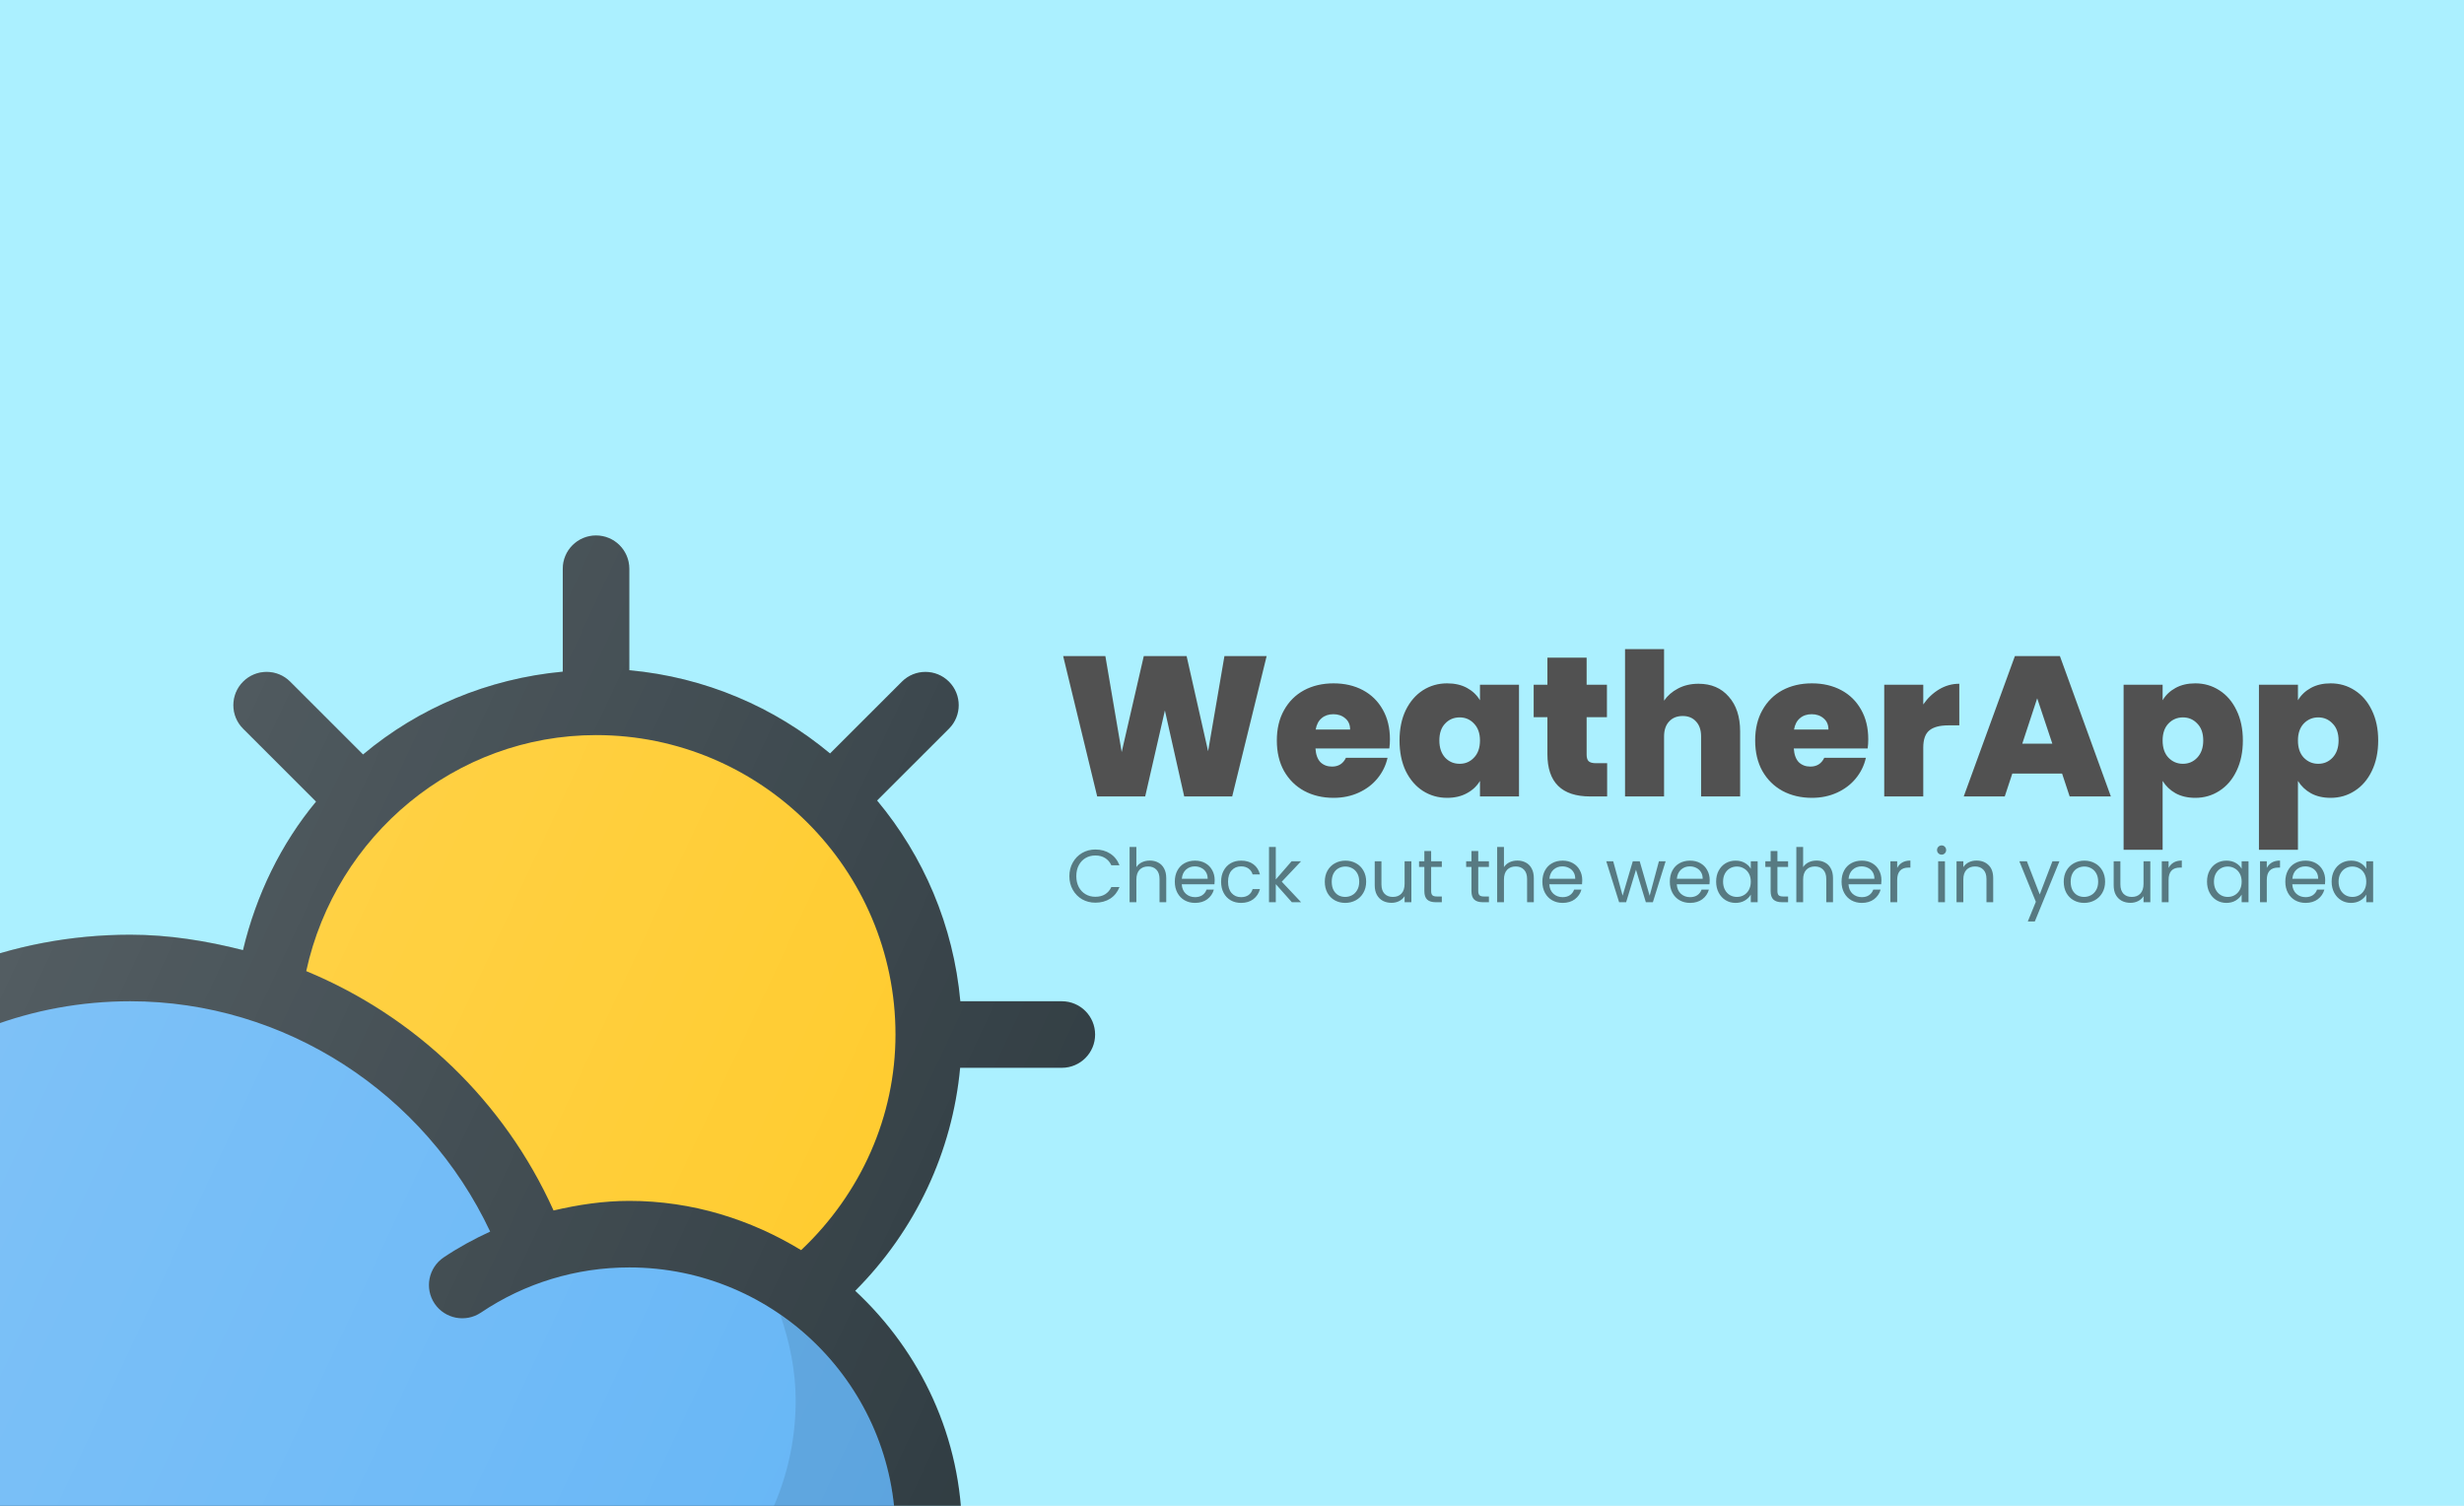
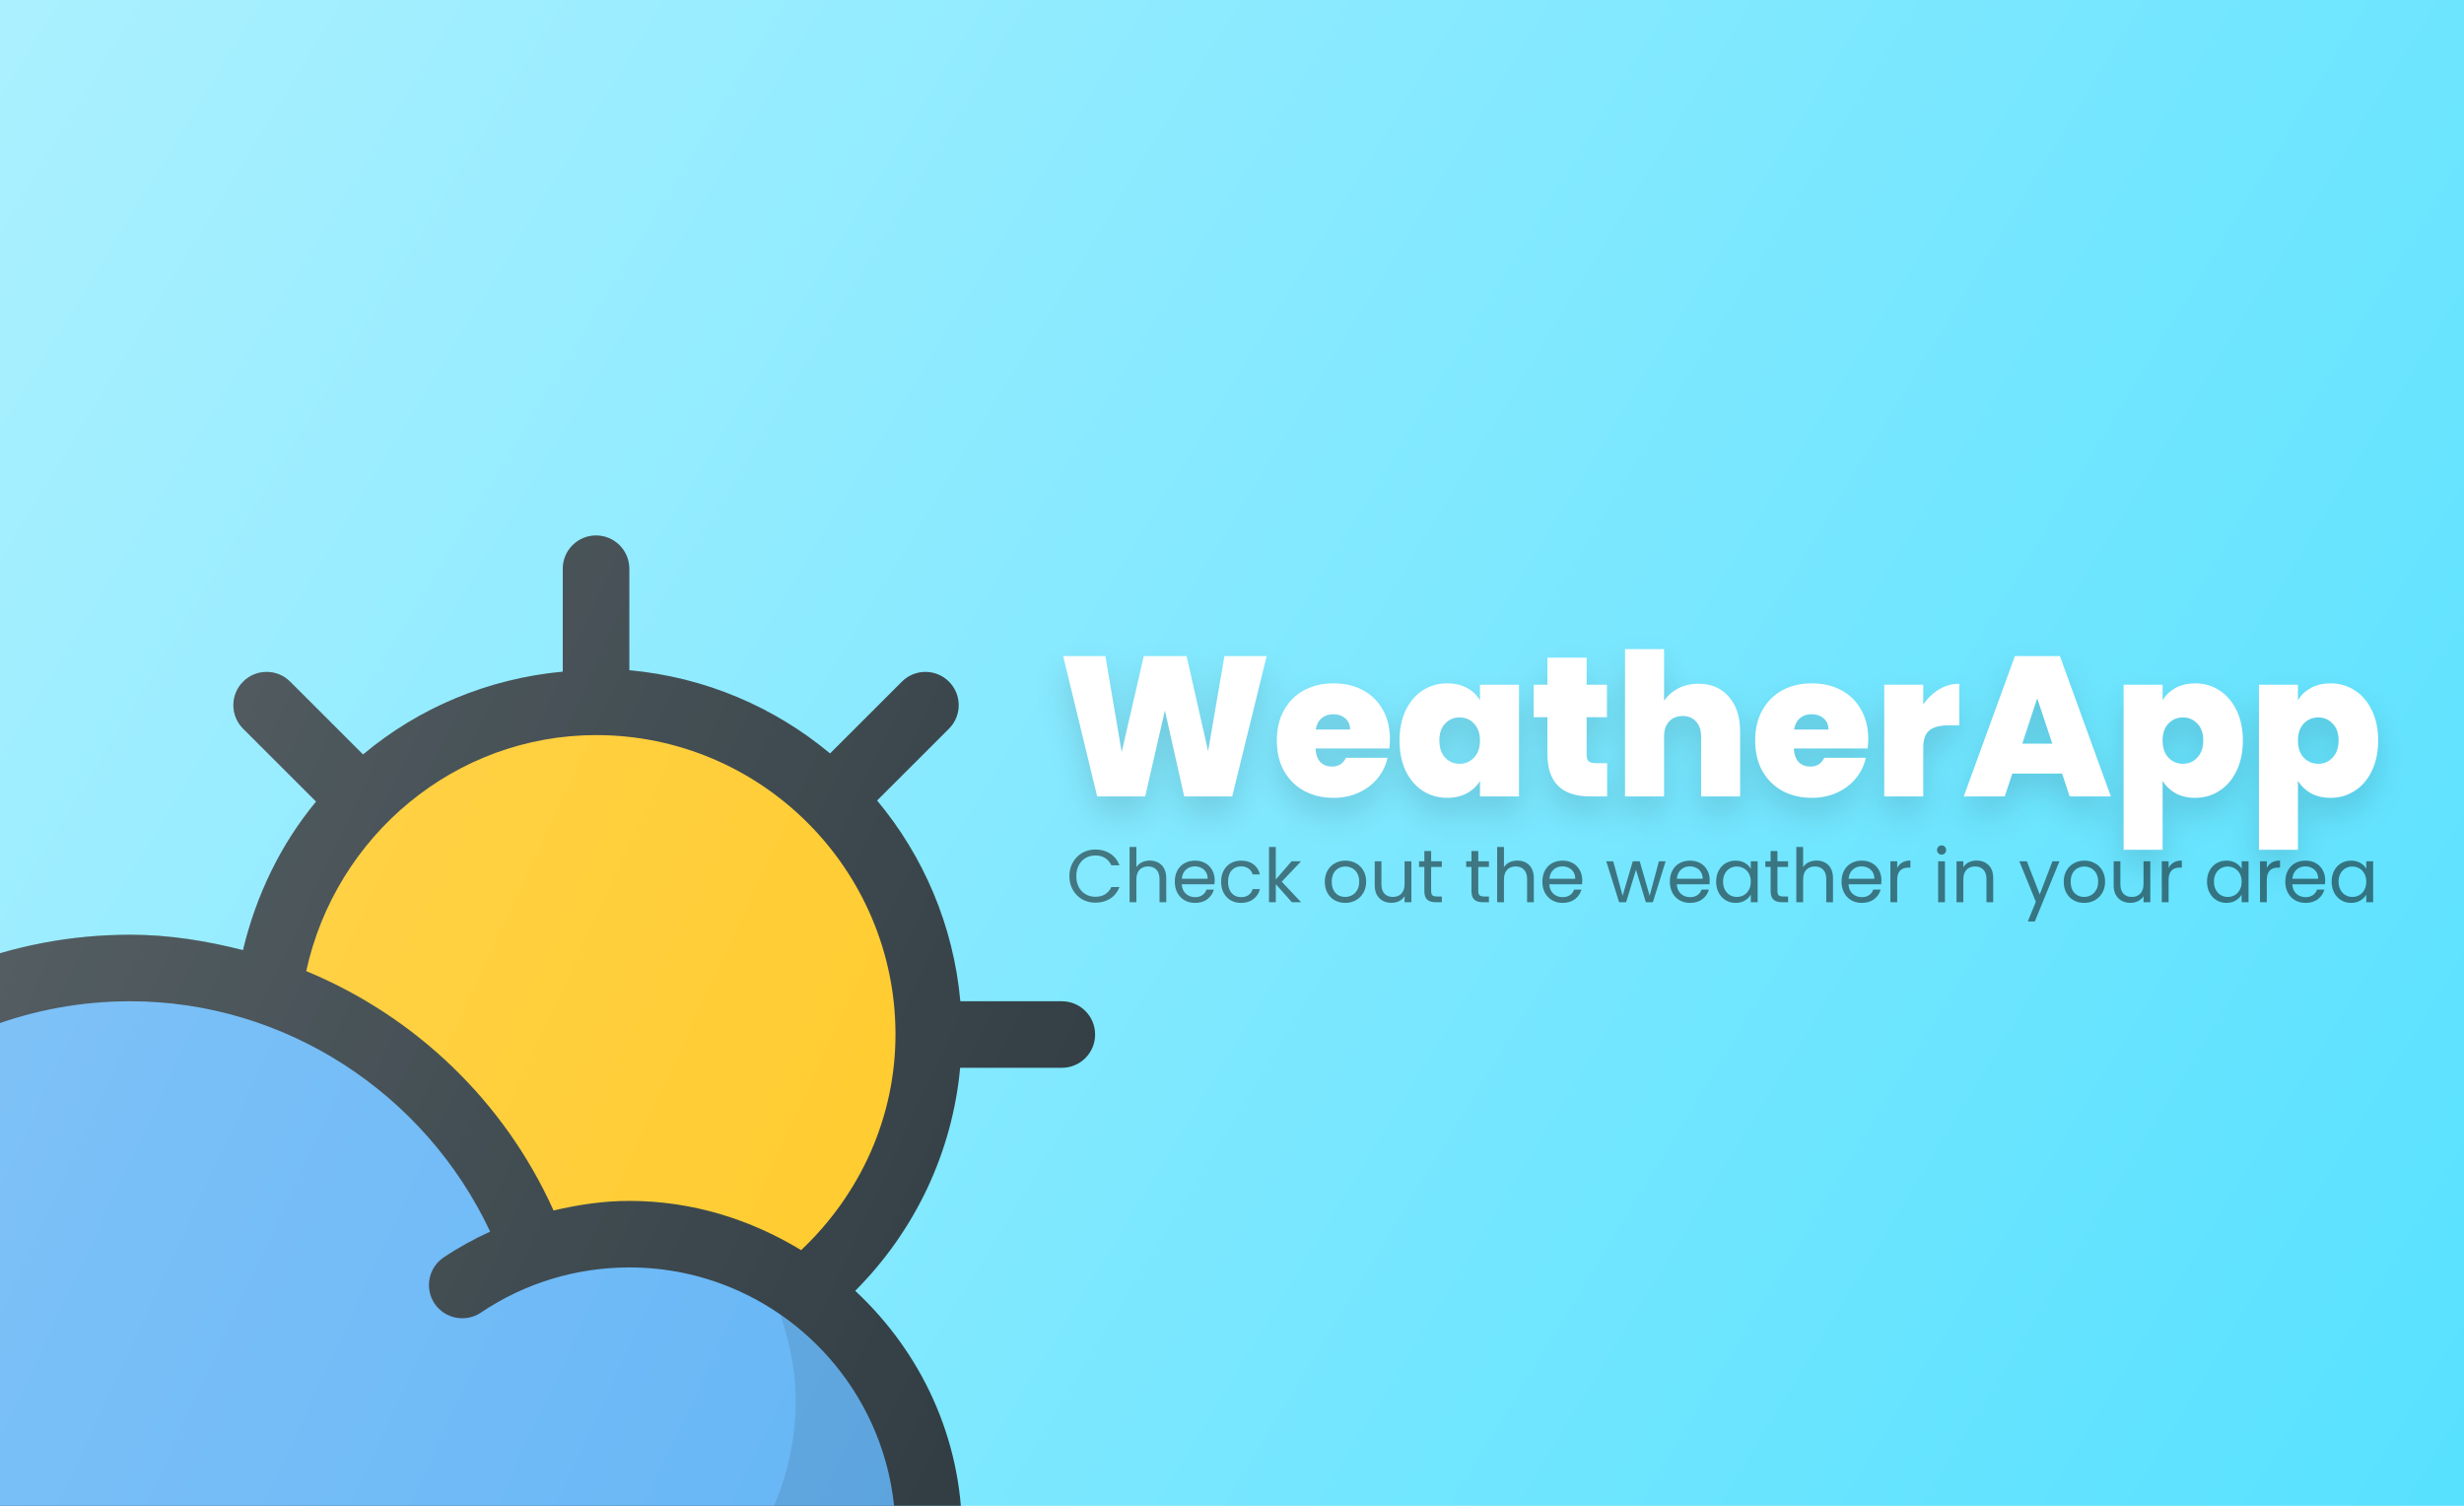
<svg xmlns="http://www.w3.org/2000/svg" width="1188" height="726" viewBox="0 0 1188 726" fill="none">
  <g clip-path="url(#clip0)">
-     <rect width="1188" height="726" fill="#ABF0FF" />
+     <rect width="1188" height="726" fill="url(#paint0_linear)" />
    <path opacity="0.1" d="M376.19 633.908C380.668 646.953 383.625 660.706 383.625 675.25C383.625 746.012 326.069 803.583 255.292 803.583H-161.792C-178.549 803.583 -194.08 798.897 -207.815 791.338C-198.638 834.919 -159.938 867.75 -113.667 867.75H303.416C374.194 867.75 431.75 810.179 431.75 739.418C431.75 695.687 409.691 657.089 376.19 633.908Z" fill="black" />
    <path d="M511.958 482.75H463.021C459.7 446.127 445.199 412.703 422.887 385.956L457.536 351.331C463.803 345.081 463.803 334.913 457.536 328.648C451.269 322.381 441.118 322.381 434.853 328.648L400.203 363.275C373.454 340.968 340.034 326.469 303.419 323.148V274.211C303.419 265.344 296.244 258.169 287.377 258.169C278.509 258.169 271.334 265.344 271.334 274.211V323.833C235.149 327.216 201.797 341.308 175.044 363.77L139.9 328.65C133.634 322.383 123.482 322.383 117.217 328.65C110.95 334.916 110.95 345.083 117.217 351.333L152.39 386.481C135.503 406.872 123.564 431.296 117.163 458.091C99.555 453.62 81.444 450.669 62.795 450.669C-52.803 450.669 -148.431 538.335 -160.057 652.174C-207.9 670.841 -242 717.137 -242 771.5C-242 842.262 -184.444 899.833 -113.667 899.833H303.416C391.865 899.833 463.833 827.865 463.833 739.416C463.833 693.114 443.814 651.665 412.33 622.356C441.429 593.154 459.169 555.311 462.924 514.833H511.958C520.825 514.833 528 507.658 528 498.791C528 489.924 520.825 482.75 511.958 482.75Z" fill="#303C42" />
    <path d="M431.75 739.417C431.75 810.179 374.194 867.75 303.417 867.75H-113.667C-166.743 867.75 -209.917 824.576 -209.917 771.5C-209.917 718.424 -166.743 675.25 -113.667 675.25C-104.8 675.25 -97.625 668.075 -97.625 659.208C-97.625 650.341 -104.8 643.166 -113.667 643.166C-118.209 643.166 -122.509 644.045 -126.93 644.507C-112.184 552.318 -32.524 482.75 62.792 482.75C137.312 482.75 204.872 526.957 236.329 593.794C228.589 597.364 221.062 601.444 213.905 606.258C206.573 611.209 204.598 621.173 209.549 628.536C214.532 635.882 224.495 637.779 231.827 632.891C253.006 618.619 277.791 611.084 303.419 611.084C374.194 611.083 431.75 668.655 431.75 739.417Z" fill="#64B5F6" />
    <path opacity="0.1" d="M376.19 633.908C380.668 646.953 383.625 660.706 383.625 675.25C383.625 746.012 326.069 803.583 255.292 803.583H-161.792C-178.549 803.583 -194.08 798.897 -207.815 791.338C-198.638 834.919 -159.938 867.75 -113.667 867.75H303.416C374.194 867.75 431.75 810.179 431.75 739.418C431.75 695.687 409.691 657.089 376.19 633.908Z" fill="black" />
    <path d="M386.255 602.745C361.994 587.983 333.829 579 303.417 579C290.972 579 278.804 580.841 266.889 583.623C243.032 530.649 199.918 489.842 147.644 468.21C161.939 402.685 219.695 354.417 287.377 354.417C366.99 354.417 431.752 419.18 431.752 498.792C431.75 538.155 415.215 575.374 386.255 602.745Z" fill="#FFCA28" />
-     <path d="M511.958 482.75H463.021C459.7 446.127 445.199 412.703 422.887 385.956L457.536 351.331C463.803 345.081 463.803 334.913 457.536 328.648C451.269 322.381 441.118 322.381 434.853 328.648L400.203 363.275C373.454 340.968 340.034 326.469 303.419 323.148V274.211C303.419 265.344 296.244 258.169 287.377 258.169C278.509 258.169 271.334 265.344 271.334 274.211V323.833C235.149 327.216 201.797 341.308 175.044 363.77L139.9 328.65C133.634 322.383 123.482 322.383 117.217 328.65C110.95 334.916 110.95 345.083 117.217 351.333L152.39 386.481C135.503 406.872 123.564 431.296 117.163 458.091C99.555 453.62 81.444 450.669 62.795 450.669C-52.803 450.669 -148.431 538.335 -160.057 652.174C-207.9 670.841 -242 717.137 -242 771.5C-242 842.262 -184.444 899.833 -113.667 899.833H303.416C391.865 899.833 463.833 827.865 463.833 739.416C463.833 693.114 443.814 651.665 412.33 622.356C441.429 593.154 459.169 555.311 462.924 514.833H511.958C520.825 514.833 528 507.658 528 498.791C528 489.924 520.825 482.75 511.958 482.75Z" fill="url(#paint0_linear)" />
-     <path d="M610.704 316.32L594.096 384H570.96L561.648 342.528L552.144 384H529.008L512.592 316.32H532.944L540.816 362.592L551.472 316.32H572.112L582.48 362.208L590.352 316.32H610.704ZM670.145 356.448C670.145 357.92 670.049 359.392 669.857 360.864H634.241C634.433 363.808 635.233 366.016 636.641 367.488C638.113 368.896 639.969 369.6 642.209 369.6C645.345 369.6 647.585 368.192 648.929 365.376H668.993C668.161 369.088 666.529 372.416 664.097 375.36C661.729 378.24 658.721 380.512 655.073 382.176C651.425 383.84 647.393 384.672 642.977 384.672C637.665 384.672 632.929 383.552 628.769 381.312C624.673 379.072 621.441 375.872 619.073 371.712C616.769 367.552 615.617 362.656 615.617 357.024C615.617 351.392 616.769 346.528 619.073 342.432C621.377 338.272 624.577 335.072 628.673 332.832C632.833 330.592 637.601 329.472 642.977 329.472C648.289 329.472 652.993 330.56 657.089 332.736C661.185 334.912 664.385 338.048 666.689 342.144C668.993 346.176 670.145 350.944 670.145 356.448ZM650.945 351.744C650.945 349.44 650.177 347.648 648.641 346.368C647.105 345.024 645.185 344.352 642.881 344.352C640.577 344.352 638.689 344.992 637.217 346.272C635.745 347.488 634.785 349.312 634.337 351.744H650.945ZM674.773 357.024C674.773 351.456 675.765 346.592 677.749 342.432C679.797 338.272 682.549 335.072 686.005 332.832C689.525 330.592 693.429 329.472 697.717 329.472C701.429 329.472 704.629 330.208 707.317 331.68C710.005 333.152 712.085 335.136 713.557 337.632V330.144H732.373V384H713.557V376.512C712.085 379.008 709.973 380.992 707.221 382.464C704.533 383.936 701.365 384.672 697.717 384.672C693.429 384.672 689.525 383.552 686.005 381.312C682.549 379.072 679.797 375.872 677.749 371.712C675.765 367.488 674.773 362.592 674.773 357.024ZM713.557 357.024C713.557 353.568 712.597 350.848 710.677 348.864C708.821 346.88 706.517 345.888 703.765 345.888C700.949 345.888 698.613 346.88 696.757 348.864C694.901 350.784 693.973 353.504 693.973 357.024C693.973 360.48 694.901 363.232 696.757 365.28C698.613 367.264 700.949 368.256 703.765 368.256C706.517 368.256 708.821 367.264 710.677 365.28C712.597 363.296 713.557 360.544 713.557 357.024ZM774.871 367.968V384H766.711C752.951 384 746.071 377.184 746.071 363.552V345.792H739.447V330.144H746.071V317.088H764.983V330.144H774.775V345.792H764.983V363.84C764.983 365.312 765.303 366.368 765.943 367.008C766.647 367.648 767.799 367.968 769.399 367.968H774.871ZM818.925 329.664C825.069 329.664 829.933 331.744 833.517 335.904C837.165 340 838.989 345.568 838.989 352.608V384H820.173V355.104C820.173 352.032 819.373 349.632 817.773 347.904C816.173 346.112 814.029 345.216 811.341 345.216C808.525 345.216 806.317 346.112 804.717 347.904C803.117 349.632 802.317 352.032 802.317 355.104V384H783.501V312.96H802.317V337.824C803.981 335.392 806.221 333.44 809.037 331.968C811.917 330.432 815.213 329.664 818.925 329.664ZM900.77 356.448C900.77 357.92 900.674 359.392 900.482 360.864H864.866C865.058 363.808 865.858 366.016 867.266 367.488C868.738 368.896 870.594 369.6 872.834 369.6C875.97 369.6 878.21 368.192 879.554 365.376H899.618C898.786 369.088 897.154 372.416 894.722 375.36C892.354 378.24 889.346 380.512 885.698 382.176C882.05 383.84 878.018 384.672 873.602 384.672C868.29 384.672 863.554 383.552 859.394 381.312C855.298 379.072 852.066 375.872 849.698 371.712C847.394 367.552 846.242 362.656 846.242 357.024C846.242 351.392 847.394 346.528 849.698 342.432C852.002 338.272 855.202 335.072 859.298 332.832C863.458 330.592 868.226 329.472 873.602 329.472C878.914 329.472 883.618 330.56 887.714 332.736C891.81 334.912 895.01 338.048 897.314 342.144C899.618 346.176 900.77 350.944 900.77 356.448ZM881.57 351.744C881.57 349.44 880.802 347.648 879.266 346.368C877.73 345.024 875.81 344.352 873.506 344.352C871.202 344.352 869.314 344.992 867.842 346.272C866.37 347.488 865.41 349.312 864.962 351.744H881.57ZM927.286 339.648C929.398 336.576 931.958 334.144 934.966 332.352C937.974 330.56 941.206 329.664 944.662 329.664V349.728H939.382C935.286 349.728 932.246 350.528 930.262 352.128C928.278 353.728 927.286 356.512 927.286 360.48V384H908.47V330.144H927.286V339.648ZM994.223 372.96H970.223L966.575 384H946.799L971.471 316.32H993.167L1017.74 384H997.871L994.223 372.96ZM989.519 358.56L982.223 336.672L975.023 358.56H989.519ZM1042.69 337.632C1044.16 335.136 1046.24 333.152 1048.93 331.68C1051.62 330.208 1054.79 329.472 1058.44 329.472C1062.72 329.472 1066.6 330.592 1070.05 332.832C1073.57 335.072 1076.32 338.272 1078.31 342.432C1080.36 346.592 1081.38 351.456 1081.38 357.024C1081.38 362.592 1080.36 367.488 1078.31 371.712C1076.32 375.872 1073.57 379.072 1070.05 381.312C1066.6 383.552 1062.72 384.672 1058.44 384.672C1054.79 384.672 1051.62 383.936 1048.93 382.464C1046.31 380.992 1044.23 379.008 1042.69 376.512V409.728H1023.88V330.144H1042.69V337.632ZM1062.28 357.024C1062.28 353.504 1061.32 350.784 1059.4 348.864C1057.54 346.88 1055.24 345.888 1052.48 345.888C1049.73 345.888 1047.4 346.88 1045.48 348.864C1043.62 350.848 1042.69 353.568 1042.69 357.024C1042.69 360.544 1043.62 363.296 1045.48 365.28C1047.4 367.264 1049.73 368.256 1052.48 368.256C1055.24 368.256 1057.54 367.264 1059.4 365.28C1061.32 363.232 1062.28 360.48 1062.28 357.024ZM1107.94 337.632C1109.41 335.136 1111.49 333.152 1114.18 331.68C1116.87 330.208 1120.04 329.472 1123.69 329.472C1127.97 329.472 1131.85 330.592 1135.3 332.832C1138.82 335.072 1141.57 338.272 1143.56 342.432C1145.61 346.592 1146.63 351.456 1146.63 357.024C1146.63 362.592 1145.61 367.488 1143.56 371.712C1141.57 375.872 1138.82 379.072 1135.3 381.312C1131.85 383.552 1127.97 384.672 1123.69 384.672C1120.04 384.672 1116.87 383.936 1114.18 382.464C1111.56 380.992 1109.48 379.008 1107.94 376.512V409.728H1089.13V330.144H1107.94V337.632ZM1127.53 357.024C1127.53 353.504 1126.57 350.784 1124.65 348.864C1122.79 346.88 1120.49 345.888 1117.73 345.888C1114.98 345.888 1112.65 346.88 1110.73 348.864C1108.87 350.848 1107.94 353.568 1107.94 357.024C1107.94 360.544 1108.87 363.296 1110.73 365.28C1112.65 367.264 1114.98 368.256 1117.73 368.256C1120.49 368.256 1122.79 367.264 1124.65 365.28C1126.57 363.232 1127.53 360.48 1127.53 357.024Z" fill="#515151" />
+     <path d="M511.958 482.75H463.021C459.7 446.127 445.199 412.703 422.887 385.956L457.536 351.331C463.803 345.081 463.803 334.913 457.536 328.648C451.269 322.381 441.118 322.381 434.853 328.648L400.203 363.275C373.454 340.968 340.034 326.469 303.419 323.148V274.211C303.419 265.344 296.244 258.169 287.377 258.169C278.509 258.169 271.334 265.344 271.334 274.211V323.833C235.149 327.216 201.797 341.308 175.044 363.77L139.9 328.65C133.634 322.383 123.482 322.383 117.217 328.65C110.95 334.916 110.95 345.083 117.217 351.333L152.39 386.481C135.503 406.872 123.564 431.296 117.163 458.091C99.555 453.62 81.444 450.669 62.795 450.669C-52.803 450.669 -148.431 538.335 -160.057 652.174C-207.9 670.841 -242 717.137 -242 771.5C-242 842.262 -184.444 899.833 -113.667 899.833H303.416C391.865 899.833 463.833 827.865 463.833 739.416C463.833 693.114 443.814 651.665 412.33 622.356C441.429 593.154 459.169 555.311 462.924 514.833H511.958C520.825 514.833 528 507.658 528 498.791C528 489.924 520.825 482.75 511.958 482.75Z" fill="url(#paint1_linear)" />
+     <g filter="url(#filter0_d)">
+       <path d="M610.704 316.32L594.096 384H570.96L561.648 342.528L552.144 384H529.008L512.592 316.32H532.944L540.816 362.592L551.472 316.32H572.112L582.48 362.208L590.352 316.32H610.704ZM670.145 356.448C670.145 357.92 670.049 359.392 669.857 360.864H634.241C634.433 363.808 635.233 366.016 636.641 367.488C638.113 368.896 639.969 369.6 642.209 369.6C645.345 369.6 647.585 368.192 648.929 365.376H668.993C668.161 369.088 666.529 372.416 664.097 375.36C661.729 378.24 658.721 380.512 655.073 382.176C651.425 383.84 647.393 384.672 642.977 384.672C637.665 384.672 632.929 383.552 628.769 381.312C624.673 379.072 621.441 375.872 619.073 371.712C616.769 367.552 615.617 362.656 615.617 357.024C615.617 351.392 616.769 346.528 619.073 342.432C621.377 338.272 624.577 335.072 628.673 332.832C632.833 330.592 637.601 329.472 642.977 329.472C648.289 329.472 652.993 330.56 657.089 332.736C661.185 334.912 664.385 338.048 666.689 342.144C668.993 346.176 670.145 350.944 670.145 356.448ZM650.945 351.744C650.945 349.44 650.177 347.648 648.641 346.368C647.105 345.024 645.185 344.352 642.881 344.352C640.577 344.352 638.689 344.992 637.217 346.272C635.745 347.488 634.785 349.312 634.337 351.744H650.945ZM674.773 357.024C674.773 351.456 675.765 346.592 677.749 342.432C679.797 338.272 682.549 335.072 686.005 332.832C689.525 330.592 693.429 329.472 697.717 329.472C701.429 329.472 704.629 330.208 707.317 331.68C710.005 333.152 712.085 335.136 713.557 337.632V330.144H732.373V384H713.557V376.512C712.085 379.008 709.973 380.992 707.221 382.464C704.533 383.936 701.365 384.672 697.717 384.672C693.429 384.672 689.525 383.552 686.005 381.312C682.549 379.072 679.797 375.872 677.749 371.712C675.765 367.488 674.773 362.592 674.773 357.024ZM713.557 357.024C713.557 353.568 712.597 350.848 710.677 348.864C708.821 346.88 706.517 345.888 703.765 345.888C700.949 345.888 698.613 346.88 696.757 348.864C694.901 350.784 693.973 353.504 693.973 357.024C693.973 360.48 694.901 363.232 696.757 365.28C698.613 367.264 700.949 368.256 703.765 368.256C706.517 368.256 708.821 367.264 710.677 365.28C712.597 363.296 713.557 360.544 713.557 357.024ZM774.871 367.968V384H766.711C752.951 384 746.071 377.184 746.071 363.552V345.792H739.447V330.144H746.071V317.088H764.983V330.144H774.775V345.792H764.983V363.84C764.983 365.312 765.303 366.368 765.943 367.008C766.647 367.648 767.799 367.968 769.399 367.968H774.871ZM818.925 329.664C825.069 329.664 829.933 331.744 833.517 335.904C837.165 340 838.989 345.568 838.989 352.608V384H820.173V355.104C820.173 352.032 819.373 349.632 817.773 347.904C816.173 346.112 814.029 345.216 811.341 345.216C808.525 345.216 806.317 346.112 804.717 347.904C803.117 349.632 802.317 352.032 802.317 355.104V384H783.501V312.96H802.317V337.824C803.981 335.392 806.221 333.44 809.037 331.968C811.917 330.432 815.213 329.664 818.925 329.664ZM900.77 356.448C900.77 357.92 900.674 359.392 900.482 360.864H864.866C865.058 363.808 865.858 366.016 867.266 367.488C868.738 368.896 870.594 369.6 872.834 369.6C875.97 369.6 878.21 368.192 879.554 365.376H899.618C898.786 369.088 897.154 372.416 894.722 375.36C892.354 378.24 889.346 380.512 885.698 382.176C882.05 383.84 878.018 384.672 873.602 384.672C868.29 384.672 863.554 383.552 859.394 381.312C855.298 379.072 852.066 375.872 849.698 371.712C847.394 367.552 846.242 362.656 846.242 357.024C846.242 351.392 847.394 346.528 849.698 342.432C852.002 338.272 855.202 335.072 859.298 332.832C863.458 330.592 868.226 329.472 873.602 329.472C878.914 329.472 883.618 330.56 887.714 332.736C891.81 334.912 895.01 338.048 897.314 342.144C899.618 346.176 900.77 350.944 900.77 356.448ZM881.57 351.744C881.57 349.44 880.802 347.648 879.266 346.368C877.73 345.024 875.81 344.352 873.506 344.352C871.202 344.352 869.314 344.992 867.842 346.272C866.37 347.488 865.41 349.312 864.962 351.744H881.57ZM927.286 339.648C929.398 336.576 931.958 334.144 934.966 332.352C937.974 330.56 941.206 329.664 944.662 329.664V349.728H939.382C935.286 349.728 932.246 350.528 930.262 352.128C928.278 353.728 927.286 356.512 927.286 360.48V384H908.47V330.144H927.286V339.648ZM994.223 372.96H970.223L966.575 384H946.799L971.471 316.32H993.167L1017.74 384H997.871L994.223 372.96ZM989.519 358.56L982.223 336.672L975.023 358.56H989.519ZM1042.69 337.632C1044.16 335.136 1046.24 333.152 1048.93 331.68C1051.62 330.208 1054.79 329.472 1058.44 329.472C1062.72 329.472 1066.6 330.592 1070.05 332.832C1073.57 335.072 1076.32 338.272 1078.31 342.432C1080.36 346.592 1081.38 351.456 1081.38 357.024C1081.38 362.592 1080.36 367.488 1078.31 371.712C1076.32 375.872 1073.57 379.072 1070.05 381.312C1066.6 383.552 1062.72 384.672 1058.44 384.672C1054.79 384.672 1051.62 383.936 1048.93 382.464C1046.31 380.992 1044.23 379.008 1042.69 376.512V409.728H1023.88V330.144H1042.69V337.632ZM1062.28 357.024C1062.28 353.504 1061.32 350.784 1059.4 348.864C1057.54 346.88 1055.24 345.888 1052.48 345.888C1049.73 345.888 1047.4 346.88 1045.48 348.864C1043.62 350.848 1042.69 353.568 1042.69 357.024C1042.69 360.544 1043.62 363.296 1045.48 365.28C1047.4 367.264 1049.73 368.256 1052.48 368.256C1055.24 368.256 1057.54 367.264 1059.4 365.28C1061.32 363.232 1062.28 360.48 1062.28 357.024ZM1107.94 337.632C1109.41 335.136 1111.49 333.152 1114.18 331.68C1116.87 330.208 1120.04 329.472 1123.69 329.472C1127.97 329.472 1131.85 330.592 1135.3 332.832C1138.82 335.072 1141.57 338.272 1143.56 342.432C1145.61 346.592 1146.63 351.456 1146.63 357.024C1146.63 362.592 1145.61 367.488 1143.56 371.712C1141.57 375.872 1138.82 379.072 1135.3 381.312C1131.85 383.552 1127.97 384.672 1123.69 384.672C1120.04 384.672 1116.87 383.936 1114.18 382.464C1111.56 380.992 1109.48 379.008 1107.94 376.512V409.728H1089.13V330.144H1107.94V337.632ZM1127.53 357.024C1127.53 353.504 1126.57 350.784 1124.65 348.864C1122.79 346.88 1120.49 345.888 1117.73 345.888C1114.98 345.888 1112.65 346.88 1110.73 348.864C1108.87 350.848 1107.94 353.568 1107.94 357.024C1107.94 360.544 1108.87 363.296 1110.73 365.28C1112.65 367.264 1114.98 368.256 1117.73 368.256C1120.49 368.256 1122.79 367.264 1124.65 365.28C1126.57 363.232 1127.53 360.48 1127.53 357.024Z" fill="white" />
+     </g>
    <path d="M515.589 422.436C515.589 419.988 516.141 417.792 517.245 415.848C518.349 413.88 519.849 412.344 521.745 411.24C523.665 410.136 525.789 409.584 528.117 409.584C530.853 409.584 533.241 410.244 535.281 411.564C537.321 412.884 538.809 414.756 539.745 417.18H535.821C535.125 415.668 534.117 414.504 532.797 413.688C531.501 412.872 529.941 412.464 528.117 412.464C526.365 412.464 524.793 412.872 523.401 413.688C522.009 414.504 520.917 415.668 520.125 417.18C519.333 418.668 518.937 420.42 518.937 422.436C518.937 424.428 519.333 426.18 520.125 427.692C520.917 429.18 522.009 430.332 523.401 431.148C524.793 431.964 526.365 432.372 528.117 432.372C529.941 432.372 531.501 431.976 532.797 431.184C534.117 430.368 535.125 429.204 535.821 427.692H539.745C538.809 430.092 537.321 431.952 535.281 433.272C533.241 434.568 530.853 435.216 528.117 435.216C525.789 435.216 523.665 434.676 521.745 433.596C519.849 432.492 518.349 430.968 517.245 429.024C516.141 427.08 515.589 424.884 515.589 422.436ZM554.414 414.912C555.902 414.912 557.246 415.236 558.446 415.884C559.646 416.508 560.582 417.456 561.254 418.728C561.95 420 562.298 421.548 562.298 423.372V435H559.058V423.84C559.058 421.872 558.566 420.372 557.582 419.34C556.598 418.284 555.254 417.756 553.55 417.756C551.822 417.756 550.442 418.296 549.41 419.376C548.402 420.456 547.898 422.028 547.898 424.092V435H544.622V408.36H547.898V418.08C548.546 417.072 549.434 416.292 550.562 415.74C551.714 415.188 552.998 414.912 554.414 414.912ZM585.649 424.38C585.649 425.004 585.613 425.664 585.541 426.36H569.773C569.893 428.304 570.553 429.828 571.753 430.932C572.977 432.012 574.453 432.552 576.181 432.552C577.597 432.552 578.773 432.228 579.709 431.58C580.669 430.908 581.341 430.02 581.725 428.916H585.253C584.725 430.812 583.669 432.36 582.085 433.56C580.501 434.736 578.533 435.324 576.181 435.324C574.309 435.324 572.629 434.904 571.141 434.064C569.677 433.224 568.525 432.036 567.685 430.5C566.845 428.94 566.425 427.14 566.425 425.1C566.425 423.06 566.833 421.272 567.649 419.736C568.465 418.2 569.605 417.024 571.069 416.208C572.557 415.368 574.261 414.948 576.181 414.948C578.053 414.948 579.709 415.356 581.149 416.172C582.589 416.988 583.693 418.116 584.461 419.556C585.253 420.972 585.649 422.58 585.649 424.38ZM582.265 423.696C582.265 422.448 581.989 421.38 581.437 420.492C580.885 419.58 580.129 418.896 579.169 418.44C578.233 417.96 577.189 417.72 576.037 417.72C574.381 417.72 572.965 418.248 571.789 419.304C570.637 420.36 569.977 421.824 569.809 423.696H582.265ZM588.749 425.1C588.749 423.06 589.157 421.284 589.973 419.772C590.789 418.236 591.917 417.048 593.357 416.208C594.821 415.368 596.489 414.948 598.361 414.948C600.785 414.948 602.777 415.536 604.337 416.712C605.921 417.888 606.965 419.52 607.469 421.608H603.941C603.605 420.408 602.945 419.46 601.961 418.764C601.001 418.068 599.801 417.72 598.361 417.72C596.489 417.72 594.977 418.368 593.825 419.664C592.673 420.936 592.097 422.748 592.097 425.1C592.097 427.476 592.673 429.312 593.825 430.608C594.977 431.904 596.489 432.552 598.361 432.552C599.801 432.552 601.001 432.216 601.961 431.544C602.921 430.872 603.581 429.912 603.941 428.664H607.469C606.941 430.68 605.885 432.3 604.301 433.524C602.717 434.724 600.737 435.324 598.361 435.324C596.489 435.324 594.821 434.904 593.357 434.064C591.917 433.224 590.789 432.036 589.973 430.5C589.157 428.964 588.749 427.164 588.749 425.1ZM622.856 435L615.116 426.288V435H611.84V408.36H615.116V424.02L622.712 415.272H627.284L617.996 425.1L627.32 435H622.856ZM648.569 435.324C646.721 435.324 645.041 434.904 643.529 434.064C642.041 433.224 640.865 432.036 640.001 430.5C639.161 428.94 638.741 427.14 638.741 425.1C638.741 423.084 639.173 421.308 640.037 419.772C640.925 418.212 642.125 417.024 643.637 416.208C645.149 415.368 646.841 414.948 648.713 414.948C650.585 414.948 652.277 415.368 653.789 416.208C655.301 417.024 656.489 418.2 657.353 419.736C658.241 421.272 658.685 423.06 658.685 425.1C658.685 427.14 658.229 428.94 657.317 430.5C656.429 432.036 655.217 433.224 653.681 434.064C652.145 434.904 650.441 435.324 648.569 435.324ZM648.569 432.444C649.745 432.444 650.849 432.168 651.881 431.616C652.913 431.064 653.741 430.236 654.365 429.132C655.013 428.028 655.337 426.684 655.337 425.1C655.337 423.516 655.025 422.172 654.401 421.068C653.777 419.964 652.961 419.148 651.953 418.62C650.945 418.068 649.853 417.792 648.677 417.792C647.477 417.792 646.373 418.068 645.365 418.62C644.381 419.148 643.589 419.964 642.989 421.068C642.389 422.172 642.089 423.516 642.089 425.1C642.089 426.708 642.377 428.064 642.953 429.168C643.553 430.272 644.345 431.1 645.329 431.652C646.313 432.18 647.393 432.444 648.569 432.444ZM680.489 415.272V435H677.213V432.084C676.589 433.092 675.713 433.884 674.585 434.46C673.481 435.012 672.257 435.288 670.913 435.288C669.377 435.288 667.997 434.976 666.773 434.352C665.549 433.704 664.577 432.744 663.857 431.472C663.161 430.2 662.813 428.652 662.813 426.828V415.272H666.053V426.396C666.053 428.34 666.545 429.84 667.529 430.896C668.513 431.928 669.857 432.444 671.561 432.444C673.313 432.444 674.693 431.904 675.701 430.824C676.709 429.744 677.213 428.172 677.213 426.108V415.272H680.489ZM690.016 417.972V429.6C690.016 430.56 690.22 431.244 690.628 431.652C691.036 432.036 691.744 432.228 692.752 432.228H695.164V435H692.212C690.388 435 689.02 434.58 688.108 433.74C687.196 432.9 686.74 431.52 686.74 429.6V417.972H684.184V415.272H686.74V410.304H690.016V415.272H695.164V417.972H690.016ZM712.727 417.972V429.6C712.727 430.56 712.931 431.244 713.339 431.652C713.747 432.036 714.455 432.228 715.463 432.228H717.875V435H714.923C713.099 435 711.731 434.58 710.819 433.74C709.907 432.9 709.451 431.52 709.451 429.6V417.972H706.895V415.272H709.451V410.304H712.727V415.272H717.875V417.972H712.727ZM731.636 414.912C733.124 414.912 734.468 415.236 735.668 415.884C736.868 416.508 737.804 417.456 738.476 418.728C739.172 420 739.52 421.548 739.52 423.372V435H736.28V423.84C736.28 421.872 735.788 420.372 734.804 419.34C733.82 418.284 732.476 417.756 730.772 417.756C729.044 417.756 727.664 418.296 726.632 419.376C725.624 420.456 725.12 422.028 725.12 424.092V435H721.844V408.36H725.12V418.08C725.768 417.072 726.656 416.292 727.784 415.74C728.936 415.188 730.22 414.912 731.636 414.912ZM762.872 424.38C762.872 425.004 762.836 425.664 762.764 426.36H746.996C747.116 428.304 747.776 429.828 748.976 430.932C750.2 432.012 751.676 432.552 753.404 432.552C754.82 432.552 755.996 432.228 756.932 431.58C757.892 430.908 758.564 430.02 758.948 428.916H762.476C761.948 430.812 760.892 432.36 759.308 433.56C757.724 434.736 755.756 435.324 753.404 435.324C751.532 435.324 749.852 434.904 748.364 434.064C746.9 433.224 745.748 432.036 744.908 430.5C744.068 428.94 743.648 427.14 743.648 425.1C743.648 423.06 744.056 421.272 744.872 419.736C745.688 418.2 746.828 417.024 748.292 416.208C749.78 415.368 751.484 414.948 753.404 414.948C755.276 414.948 756.932 415.356 758.372 416.172C759.812 416.988 760.916 418.116 761.684 419.556C762.476 420.972 762.872 422.58 762.872 424.38ZM759.488 423.696C759.488 422.448 759.212 421.38 758.66 420.492C758.108 419.58 757.352 418.896 756.392 418.44C755.456 417.96 754.412 417.72 753.26 417.72C751.604 417.72 750.188 418.248 749.012 419.304C747.86 420.36 747.2 421.824 747.032 423.696H759.488ZM803.073 415.272L796.917 435H793.533L788.781 419.34L784.029 435H780.645L774.453 415.272H777.801L782.337 431.832L787.233 415.272H790.581L795.369 431.868L799.833 415.272H803.073ZM824.325 424.38C824.325 425.004 824.289 425.664 824.217 426.36H808.449C808.569 428.304 809.229 429.828 810.429 430.932C811.653 432.012 813.129 432.552 814.857 432.552C816.273 432.552 817.449 432.228 818.385 431.58C819.345 430.908 820.017 430.02 820.401 428.916H823.929C823.401 430.812 822.345 432.36 820.761 433.56C819.177 434.736 817.209 435.324 814.857 435.324C812.985 435.324 811.305 434.904 809.817 434.064C808.353 433.224 807.201 432.036 806.361 430.5C805.521 428.94 805.101 427.14 805.101 425.1C805.101 423.06 805.509 421.272 806.325 419.736C807.141 418.2 808.281 417.024 809.745 416.208C811.233 415.368 812.937 414.948 814.857 414.948C816.729 414.948 818.385 415.356 819.825 416.172C821.265 416.988 822.369 418.116 823.137 419.556C823.929 420.972 824.325 422.58 824.325 424.38ZM820.941 423.696C820.941 422.448 820.665 421.38 820.113 420.492C819.561 419.58 818.805 418.896 817.845 418.44C816.909 417.96 815.865 417.72 814.713 417.72C813.057 417.72 811.641 418.248 810.465 419.304C809.313 420.36 808.653 421.824 808.485 423.696H820.941ZM827.425 425.064C827.425 423.048 827.833 421.284 828.649 419.772C829.465 418.236 830.581 417.048 831.997 416.208C833.437 415.368 835.033 414.948 836.785 414.948C838.513 414.948 840.013 415.32 841.285 416.064C842.557 416.808 843.505 417.744 844.129 418.872V415.272H847.441V435H844.129V431.328C843.481 432.48 842.509 433.44 841.213 434.208C839.941 434.952 838.453 435.324 836.749 435.324C834.997 435.324 833.413 434.892 831.997 434.028C830.581 433.164 829.465 431.952 828.649 430.392C827.833 428.832 827.425 427.056 827.425 425.064ZM844.129 425.1C844.129 423.612 843.829 422.316 843.229 421.212C842.629 420.108 841.813 419.268 840.781 418.692C839.773 418.092 838.657 417.792 837.433 417.792C836.209 417.792 835.093 418.08 834.085 418.656C833.077 419.232 832.273 420.072 831.673 421.176C831.073 422.28 830.773 423.576 830.773 425.064C830.773 426.576 831.073 427.896 831.673 429.024C832.273 430.128 833.077 430.98 834.085 431.58C835.093 432.156 836.209 432.444 837.433 432.444C838.657 432.444 839.773 432.156 840.781 431.58C841.813 430.98 842.629 430.128 843.229 429.024C843.829 427.896 844.129 426.588 844.129 425.1ZM856.973 417.972V429.6C856.973 430.56 857.177 431.244 857.585 431.652C857.993 432.036 858.701 432.228 859.709 432.228H862.121V435H859.169C857.345 435 855.977 434.58 855.065 433.74C854.153 432.9 853.697 431.52 853.697 429.6V417.972H851.141V415.272H853.697V410.304H856.973V415.272H862.121V417.972H856.973ZM875.882 414.912C877.37 414.912 878.714 415.236 879.914 415.884C881.114 416.508 882.05 417.456 882.722 418.728C883.418 420 883.766 421.548 883.766 423.372V435H880.526V423.84C880.526 421.872 880.034 420.372 879.05 419.34C878.066 418.284 876.722 417.756 875.018 417.756C873.29 417.756 871.91 418.296 870.878 419.376C869.87 420.456 869.366 422.028 869.366 424.092V435H866.09V408.36H869.366V418.08C870.014 417.072 870.902 416.292 872.03 415.74C873.182 415.188 874.466 414.912 875.882 414.912ZM907.118 424.38C907.118 425.004 907.082 425.664 907.01 426.36H891.242C891.362 428.304 892.022 429.828 893.222 430.932C894.446 432.012 895.922 432.552 897.65 432.552C899.066 432.552 900.242 432.228 901.178 431.58C902.138 430.908 902.81 430.02 903.194 428.916H906.722C906.194 430.812 905.138 432.36 903.554 433.56C901.97 434.736 900.002 435.324 897.65 435.324C895.778 435.324 894.098 434.904 892.61 434.064C891.146 433.224 889.994 432.036 889.154 430.5C888.314 428.94 887.894 427.14 887.894 425.1C887.894 423.06 888.302 421.272 889.118 419.736C889.934 418.2 891.074 417.024 892.538 416.208C894.026 415.368 895.73 414.948 897.65 414.948C899.522 414.948 901.178 415.356 902.618 416.172C904.058 416.988 905.162 418.116 905.93 419.556C906.722 420.972 907.118 422.58 907.118 424.38ZM903.734 423.696C903.734 422.448 903.458 421.38 902.906 420.492C902.354 419.58 901.598 418.896 900.638 418.44C899.702 417.96 898.658 417.72 897.506 417.72C895.85 417.72 894.434 418.248 893.258 419.304C892.106 420.36 891.446 421.824 891.278 423.696H903.734ZM914.718 418.476C915.294 417.348 916.11 416.472 917.166 415.848C918.246 415.224 919.554 414.912 921.09 414.912V418.296H920.226C916.554 418.296 914.718 420.288 914.718 424.272V435H911.442V415.272H914.718V418.476ZM936.161 412.068C935.537 412.068 935.009 411.852 934.577 411.42C934.145 410.988 933.929 410.46 933.929 409.836C933.929 409.212 934.145 408.684 934.577 408.252C935.009 407.82 935.537 407.604 936.161 407.604C936.761 407.604 937.265 407.82 937.673 408.252C938.105 408.684 938.321 409.212 938.321 409.836C938.321 410.46 938.105 410.988 937.673 411.42C937.265 411.852 936.761 412.068 936.161 412.068ZM937.745 415.272V435H934.469V415.272H937.745ZM952.941 414.912C955.341 414.912 957.285 415.644 958.773 417.108C960.261 418.548 961.005 420.636 961.005 423.372V435H957.765V423.84C957.765 421.872 957.273 420.372 956.289 419.34C955.305 418.284 953.961 417.756 952.257 417.756C950.529 417.756 949.149 418.296 948.117 419.376C947.109 420.456 946.605 422.028 946.605 424.092V435H943.329V415.272H946.605V418.08C947.253 417.072 948.129 416.292 949.233 415.74C950.361 415.188 951.597 414.912 952.941 414.912ZM992.946 415.272L981.066 444.288H977.682L981.57 434.784L973.614 415.272H977.25L983.442 431.256L989.562 415.272H992.946ZM1004.84 435.324C1002.99 435.324 1001.31 434.904 999.803 434.064C998.315 433.224 997.139 432.036 996.275 430.5C995.435 428.94 995.015 427.14 995.015 425.1C995.015 423.084 995.447 421.308 996.311 419.772C997.199 418.212 998.399 417.024 999.911 416.208C1001.42 415.368 1003.11 414.948 1004.99 414.948C1006.86 414.948 1008.55 415.368 1010.06 416.208C1011.57 417.024 1012.76 418.2 1013.63 419.736C1014.51 421.272 1014.96 423.06 1014.96 425.1C1014.96 427.14 1014.5 428.94 1013.59 430.5C1012.7 432.036 1011.49 433.224 1009.95 434.064C1008.42 434.904 1006.71 435.324 1004.84 435.324ZM1004.84 432.444C1006.02 432.444 1007.12 432.168 1008.15 431.616C1009.19 431.064 1010.01 430.236 1010.64 429.132C1011.29 428.028 1011.61 426.684 1011.61 425.1C1011.61 423.516 1011.3 422.172 1010.67 421.068C1010.05 419.964 1009.23 419.148 1008.23 418.62C1007.22 418.068 1006.13 417.792 1004.95 417.792C1003.75 417.792 1002.65 418.068 1001.64 418.62C1000.65 419.148 999.863 419.964 999.263 421.068C998.663 422.172 998.363 423.516 998.363 425.1C998.363 426.708 998.651 428.064 999.227 429.168C999.827 430.272 1000.62 431.1 1001.6 431.652C1002.59 432.18 1003.67 432.444 1004.84 432.444ZM1036.76 415.272V435H1033.49V432.084C1032.86 433.092 1031.99 433.884 1030.86 434.46C1029.75 435.012 1028.53 435.288 1027.19 435.288C1025.65 435.288 1024.27 434.976 1023.05 434.352C1021.82 433.704 1020.85 432.744 1020.13 431.472C1019.43 430.2 1019.09 428.652 1019.09 426.828V415.272H1022.33V426.396C1022.33 428.34 1022.82 429.84 1023.8 430.896C1024.79 431.928 1026.13 432.444 1027.83 432.444C1029.59 432.444 1030.97 431.904 1031.97 430.824C1032.98 429.744 1033.49 428.172 1033.49 426.108V415.272H1036.76ZM1045.57 418.476C1046.15 417.348 1046.96 416.472 1048.02 415.848C1049.1 415.224 1050.41 414.912 1051.94 414.912V418.296H1051.08C1047.41 418.296 1045.57 420.288 1045.57 424.272V435H1042.29V415.272H1045.57V418.476ZM1064.1 425.064C1064.1 423.048 1064.5 421.284 1065.32 419.772C1066.14 418.236 1067.25 417.048 1068.67 416.208C1070.11 415.368 1071.7 414.948 1073.46 414.948C1075.18 414.948 1076.68 415.32 1077.96 416.064C1079.23 416.808 1080.18 417.744 1080.8 418.872V415.272H1084.11V435H1080.8V431.328C1080.15 432.48 1079.18 433.44 1077.88 434.208C1076.61 434.952 1075.12 435.324 1073.42 435.324C1071.67 435.324 1070.08 434.892 1068.67 434.028C1067.25 433.164 1066.14 431.952 1065.32 430.392C1064.5 428.832 1064.1 427.056 1064.1 425.064ZM1080.8 425.1C1080.8 423.612 1080.5 422.316 1079.9 421.212C1079.3 420.108 1078.48 419.268 1077.45 418.692C1076.44 418.092 1075.33 417.792 1074.1 417.792C1072.88 417.792 1071.76 418.08 1070.76 418.656C1069.75 419.232 1068.94 420.072 1068.34 421.176C1067.74 422.28 1067.44 423.576 1067.44 425.064C1067.44 426.576 1067.74 427.896 1068.34 429.024C1068.94 430.128 1069.75 430.98 1070.76 431.58C1071.76 432.156 1072.88 432.444 1074.1 432.444C1075.33 432.444 1076.44 432.156 1077.45 431.58C1078.48 430.98 1079.3 430.128 1079.9 429.024C1080.5 427.896 1080.8 426.588 1080.8 425.1ZM1092.92 418.476C1093.5 417.348 1094.32 416.472 1095.37 415.848C1096.45 415.224 1097.76 414.912 1099.3 414.912V418.296H1098.43C1094.76 418.296 1092.92 420.288 1092.92 424.272V435H1089.65V415.272H1092.92V418.476ZM1121.08 424.38C1121.08 425.004 1121.04 425.664 1120.97 426.36H1105.2C1105.32 428.304 1105.98 429.828 1107.18 430.932C1108.41 432.012 1109.88 432.552 1111.61 432.552C1113.03 432.552 1114.2 432.228 1115.14 431.58C1116.1 430.908 1116.77 430.02 1117.15 428.916H1120.68C1120.15 430.812 1119.1 432.36 1117.51 433.56C1115.93 434.736 1113.96 435.324 1111.61 435.324C1109.74 435.324 1108.06 434.904 1106.57 434.064C1105.11 433.224 1103.95 432.036 1103.11 430.5C1102.27 428.94 1101.85 427.14 1101.85 425.1C1101.85 423.06 1102.26 421.272 1103.08 419.736C1103.89 418.2 1105.03 417.024 1106.5 416.208C1107.99 415.368 1109.69 414.948 1111.61 414.948C1113.48 414.948 1115.14 415.356 1116.58 416.172C1118.02 416.988 1119.12 418.116 1119.89 419.556C1120.68 420.972 1121.08 422.58 1121.08 424.38ZM1117.69 423.696C1117.69 422.448 1117.42 421.38 1116.87 420.492C1116.31 419.58 1115.56 418.896 1114.6 418.44C1113.66 417.96 1112.62 417.72 1111.47 417.72C1109.81 417.72 1108.39 418.248 1107.22 419.304C1106.07 420.36 1105.41 421.824 1105.24 423.696H1117.69ZM1124.18 425.064C1124.18 423.048 1124.59 421.284 1125.4 419.772C1126.22 418.236 1127.33 417.048 1128.75 416.208C1130.19 415.368 1131.79 414.948 1133.54 414.948C1135.27 414.948 1136.77 415.32 1138.04 416.064C1139.31 416.808 1140.26 417.744 1140.88 418.872V415.272H1144.19V435H1140.88V431.328C1140.23 432.48 1139.26 433.44 1137.97 434.208C1136.69 434.952 1135.21 435.324 1133.5 435.324C1131.75 435.324 1130.17 434.892 1128.75 434.028C1127.33 433.164 1126.22 431.952 1125.4 430.392C1124.59 428.832 1124.18 427.056 1124.18 425.064ZM1140.88 425.1C1140.88 423.612 1140.58 422.316 1139.98 421.212C1139.38 420.108 1138.57 419.268 1137.53 418.692C1136.53 418.092 1135.41 417.792 1134.19 417.792C1132.96 417.792 1131.85 418.08 1130.84 418.656C1129.83 419.232 1129.03 420.072 1128.43 421.176C1127.83 422.28 1127.53 423.576 1127.53 425.064C1127.53 426.576 1127.83 427.896 1128.43 429.024C1129.03 430.128 1129.83 430.98 1130.84 431.58C1131.85 432.156 1132.96 432.444 1134.19 432.444C1135.41 432.444 1136.53 432.156 1137.53 431.58C1138.57 430.98 1139.38 430.128 1139.98 429.024C1140.58 427.896 1140.88 426.588 1140.88 425.1Z" fill="black" fill-opacity="0.49" />
  </g>
  <defs>
-     <linearGradient id="paint0_linear" x1="-120.982" y1="483.76" x2="470.919" y2="759.805" gradientUnits="userSpaceOnUse">
+     <filter id="filter0_d" x="497.592" y="305.96" width="664.038" height="126.768" filterUnits="userSpaceOnUse" color-interpolation-filters="sRGB">
+       <feFlood flood-opacity="0" result="BackgroundImageFix" />
+       <feColorMatrix in="SourceAlpha" type="matrix" values="0 0 0 0 0 0 0 0 0 0 0 0 0 0 0 0 0 0 127 0" />
+       <feOffset dy="8" />
+       <feGaussianBlur stdDeviation="7.5" />
+       <feColorMatrix type="matrix" values="0 0 0 0 0 0 0 0 0 0 0 0 0 0 0 0 0 0 0.12 0" />
+       <feBlend mode="normal" in2="BackgroundImageFix" result="effect1_dropShadow" />
+       <feBlend mode="normal" in="SourceGraphic" in2="effect1_dropShadow" result="shape" />
+     </filter>
+     <linearGradient id="paint0_linear" x1="0" y1="0" x2="1188" y2="726" gradientUnits="userSpaceOnUse">
+       <stop stop-color="#ABF0FF" />
+       <stop offset="1" stop-color="#57E1FF" />
+     </linearGradient>
+     <linearGradient id="paint1_linear" x1="-120.982" y1="483.76" x2="470.919" y2="759.805" gradientUnits="userSpaceOnUse">
      <stop stop-color="white" stop-opacity="0.2" />
      <stop offset="1" stop-color="white" stop-opacity="0" />
    </linearGradient>
    <clipPath id="clip0">
      <rect width="1188" height="726" fill="white" />
    </clipPath>
  </defs>
</svg>
